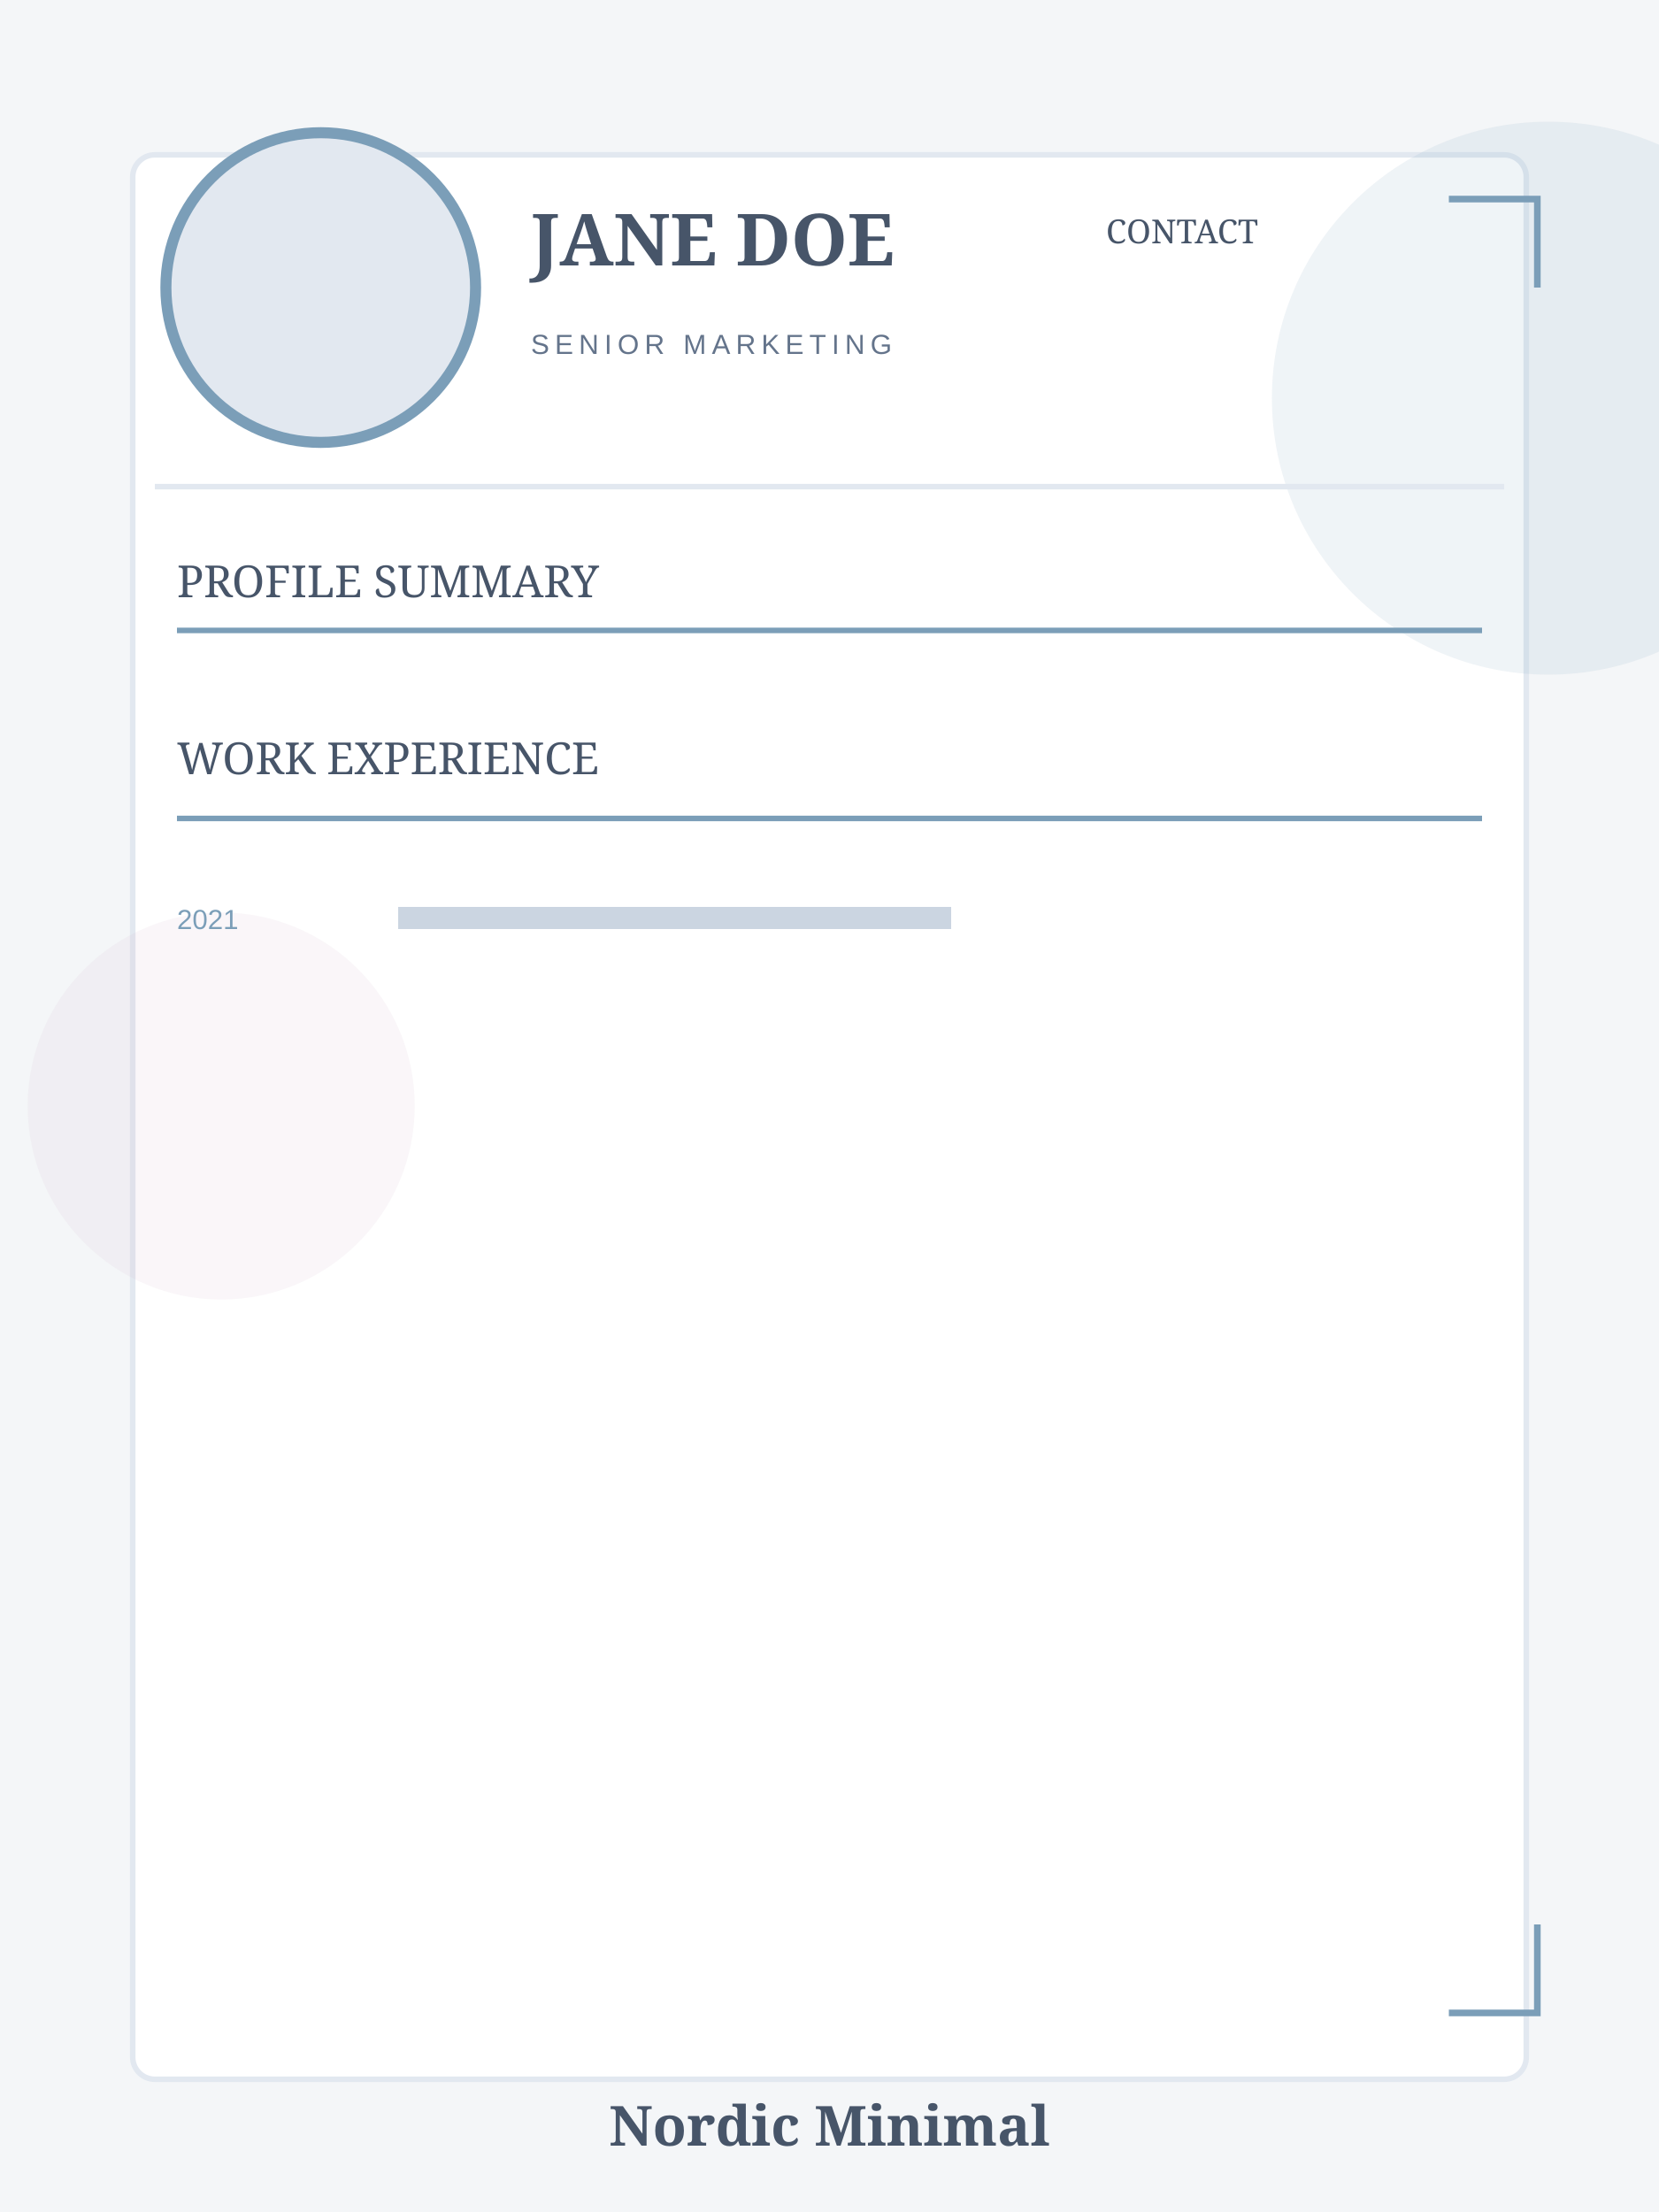
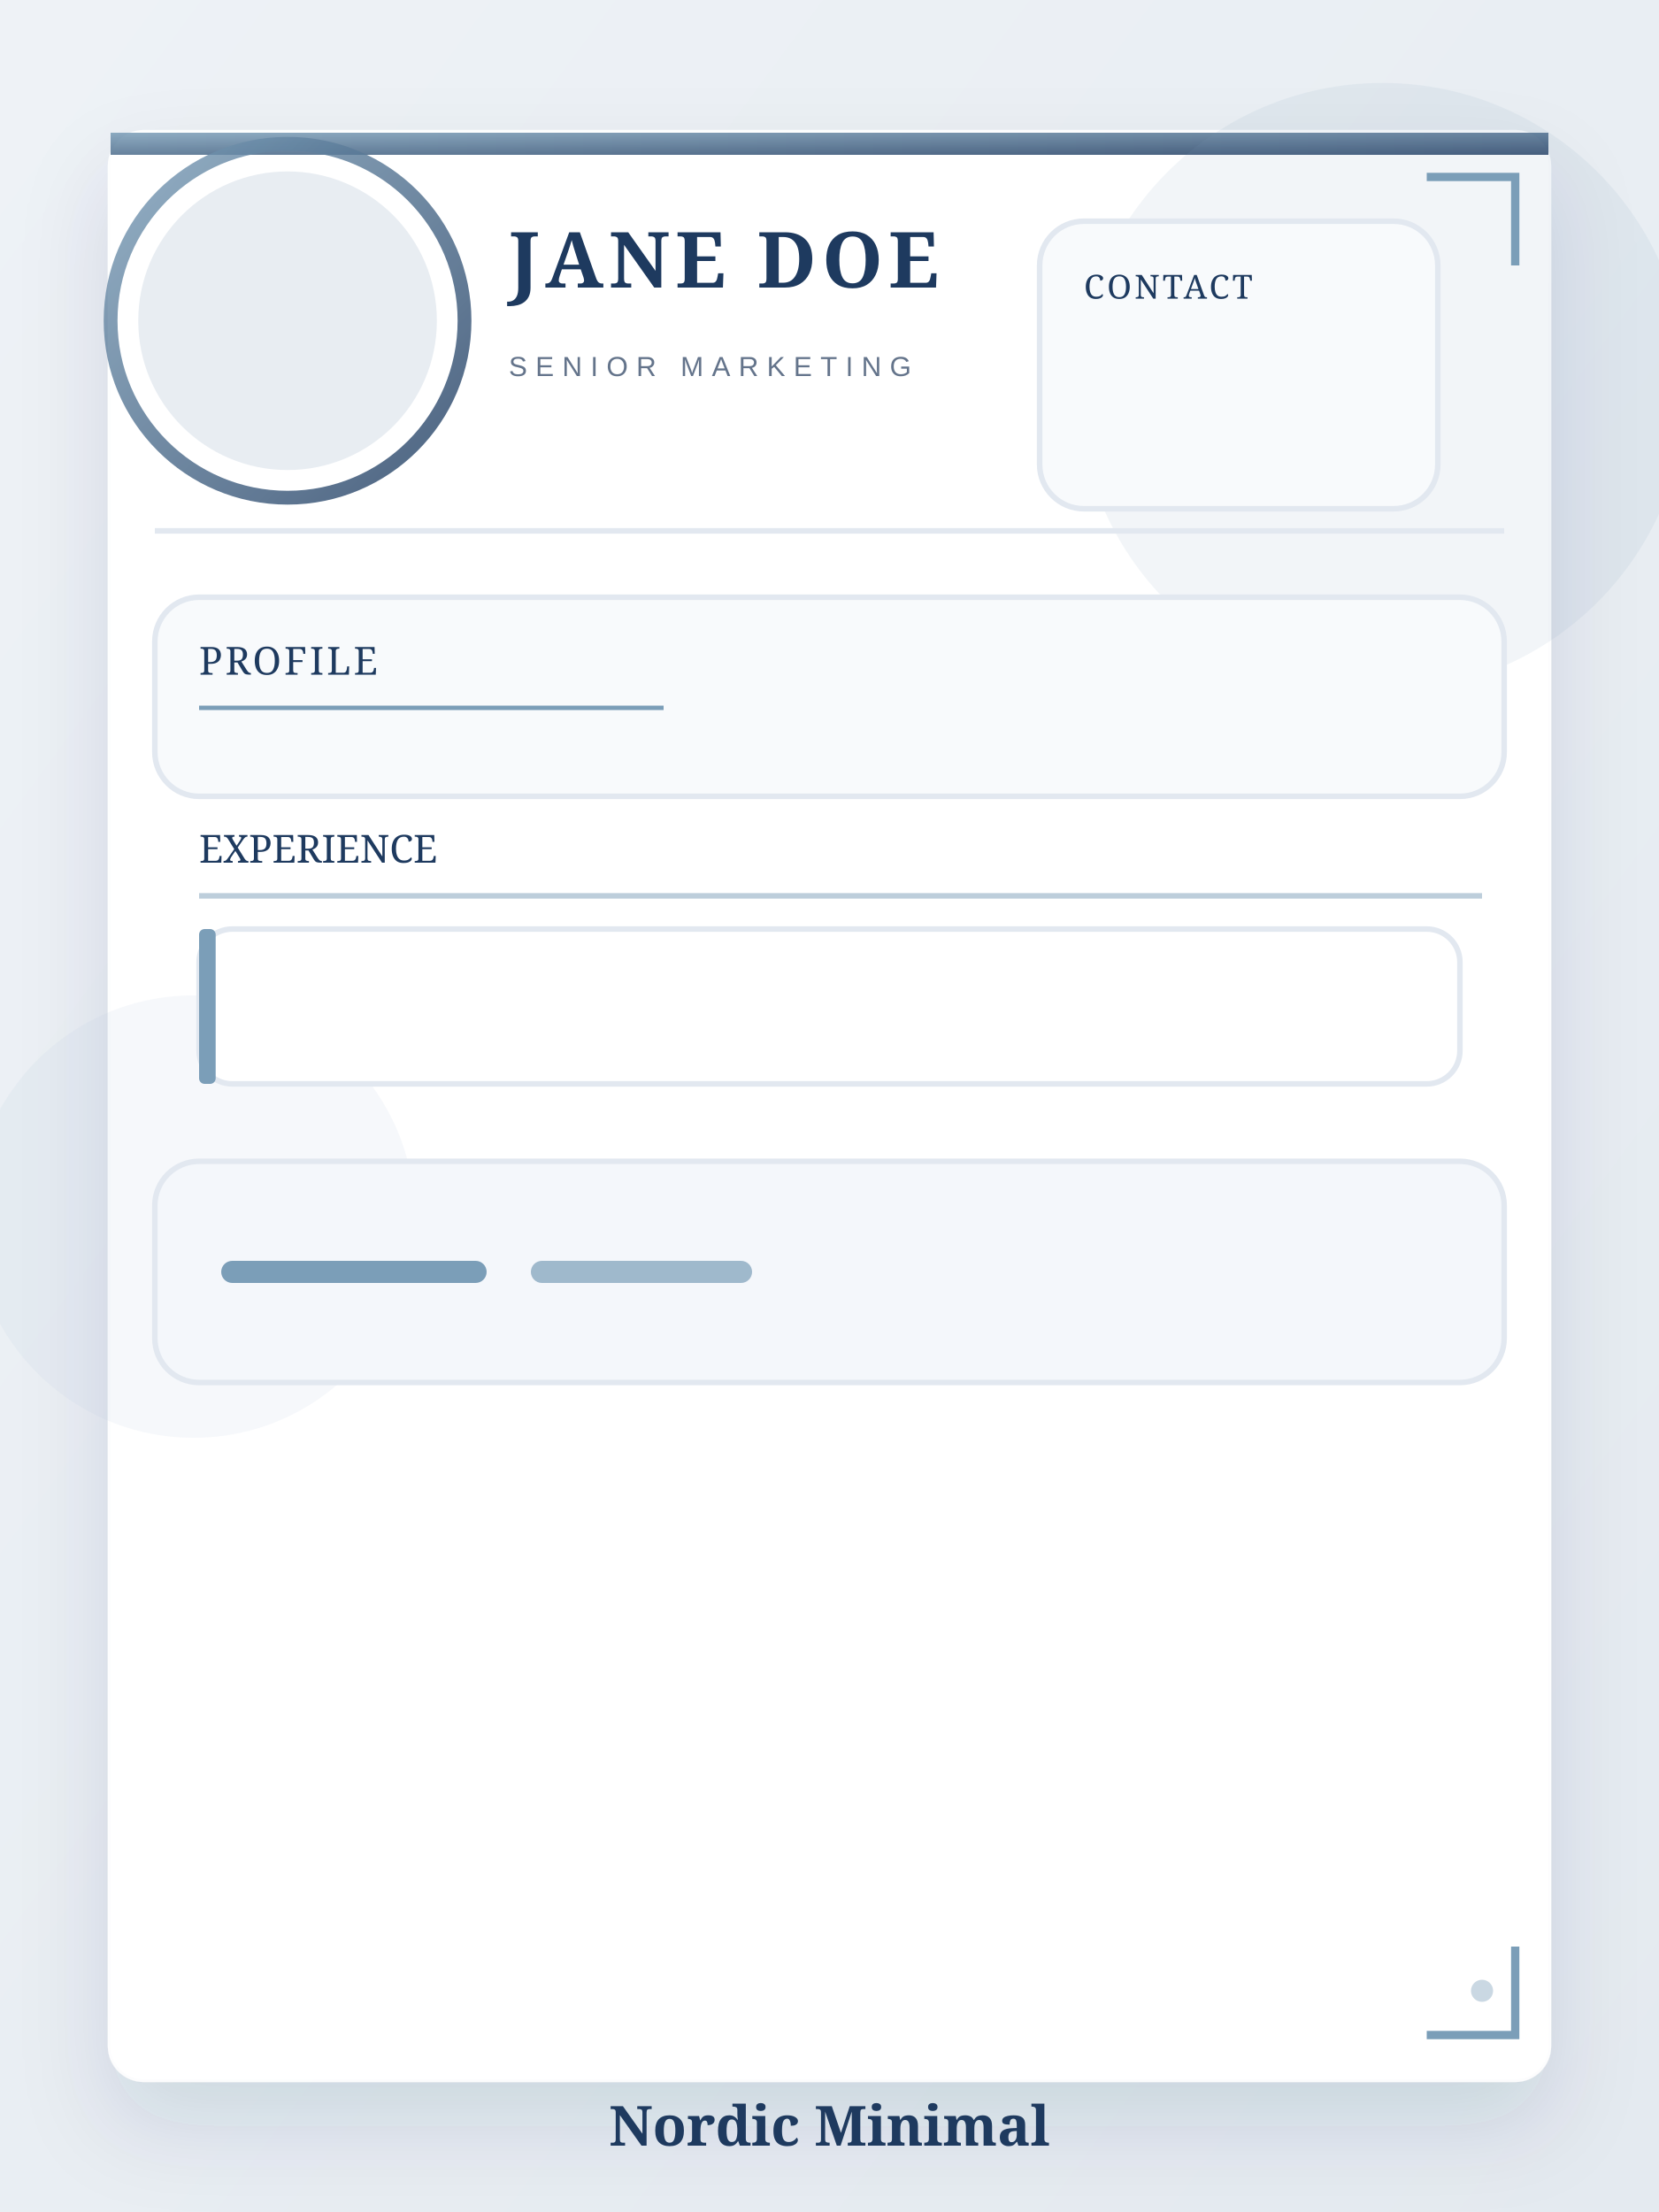
<svg xmlns="http://www.w3.org/2000/svg" width="300" height="400">
-   <rect width="300" height="400" fill="#f4f6f8" />
-   <rect x="24" y="28" width="252" height="348" rx="4" fill="#fff" stroke="#e2e8f0" />
-   <circle cx="280" cy="72" r="50" fill="#7b9eb8" opacity="0.12" />
-   <circle cx="40" cy="200" r="35" fill="#c8a8c0" opacity="0.1" />
-   <circle cx="58" cy="52" r="28" fill="#e2e8f0" stroke="#7b9eb8" stroke-width="2" />
-   <text x="96" y="48" font-family="Georgia,serif" font-size="13" font-weight="bold" fill="#475569">JANE DOE</text>
-   <text x="96" y="64" font-family="Arial,sans-serif" font-size="5" fill="#64748b" letter-spacing="1">SENIOR MARKETING</text>
-   <text x="200" y="44" font-family="Georgia,serif" font-size="6" fill="#475569">CONTACT</text>
-   <line x1="28" y1="88" x2="272" y2="88" stroke="#e2e8f0" />
-   <text x="32" y="108" font-family="Georgia,serif" font-size="8" fill="#475569">PROFILE SUMMARY</text>
-   <line x1="32" y1="114" x2="268" y2="114" stroke="#7b9eb8" />
-   <line x1="32" y1="148" x2="268" y2="148" stroke="#7b9eb8" />
-   <text x="32" y="140" font-family="Georgia,serif" font-size="8" fill="#475569">WORK EXPERIENCE</text>
-   <text x="32" y="168" font-family="Arial,sans-serif" font-size="5" fill="#7b9eb8">2021</text>
-   <rect x="72" y="164" width="100" height="4" fill="#cbd5e1" />
-   <polyline points="262,36 278,36 278,52" fill="none" stroke="#7b9eb8" stroke-width="1.2" />
-   <polyline points="262,364 278,364 278,348" fill="none" stroke="#7b9eb8" stroke-width="1.2" />
-   <text x="150" y="388" text-anchor="middle" font-family="Georgia,serif" font-size="10" font-weight="600" fill="#475569">Nordic Minimal</text>
+   <defs>
+     <linearGradient id="nm-bg" x1="0%" y1="0%" x2="100%" y2="100%">
+       <stop offset="0%" stop-color="#eef2f6" />
+       <stop offset="100%" stop-color="#e4eaf0" />
+     </linearGradient>
+     <linearGradient id="nm-ring" x1="0%" y1="0%" x2="100%" y2="100%">
+       <stop offset="0%" stop-color="#7b9eb8" />
+       <stop offset="100%" stop-color="#1e3a5f" />
+     </linearGradient>
+     <filter id="nm-shadow" x="-20%" y="-20%" width="140%" height="140%">
+       <feDropShadow dx="0" dy="8" stdDeviation="8" flood-color="#1e3a5f" flood-opacity="0.12" />
+     </filter>
+   </defs>
+   <rect width="300" height="400" fill="url(#nm-bg)" />
+   <rect x="20" y="24" width="260" height="352" rx="6" fill="#fff" filter="url(#nm-shadow)" stroke="rgba(255,255,255,0.9)" />
+   <rect x="20" y="24" width="260" height="4" fill="url(#nm-ring)" opacity="0.85" />
+   <circle cx="250" cy="70" r="55" fill="#7b9eb8" opacity="0.1" />
+   <circle cx="35" cy="220" r="40" fill="#b4c3dc" opacity="0.12" />
+   <circle cx="52" cy="58" r="32" fill="none" stroke="url(#nm-ring)" stroke-width="2.5" opacity="0.8" />
+   <circle cx="52" cy="58" r="28" fill="#e8edf2" stroke="#fff" stroke-width="2" />
+   <text x="92" y="52" font-family="Georgia,serif" font-size="14" font-weight="600" fill="#1e3a5f" letter-spacing="1">JANE DOE</text>
+   <text x="92" y="68" font-family="Arial,sans-serif" font-size="5" fill="#64748b" letter-spacing="1.5">SENIOR MARKETING</text>
+   <rect x="188" y="40" width="72" height="52" rx="8" fill="#f8fafc" stroke="#e2e8f0" />
+   <text x="196" y="54" font-family="Georgia,serif" font-size="6" fill="#1e3a5f" letter-spacing="0.5">CONTACT</text>
+   <line x1="28" y1="96" x2="272" y2="96" stroke="#e2e8f0" />
+   <rect x="28" y="108" width="244" height="36" rx="8" fill="#f8fafc" stroke="#e2e8f0" />
+   <text x="36" y="122" font-family="Georgia,serif" font-size="7" fill="#1e3a5f" letter-spacing="0.5">PROFILE</text>
+   <line x1="36" y1="128" x2="120" y2="128" stroke="#7b9eb8" stroke-width="0.8" />
+   <text x="36" y="156" font-family="Georgia,serif" font-size="7" fill="#1e3a5f">EXPERIENCE</text>
+   <line x1="36" y1="162" x2="268" y2="162" stroke="#7b9eb8" opacity="0.5" />
+   <rect x="36" y="168" width="228" height="28" rx="6" fill="#fff" stroke="#e2e8f0" />
+   <rect x="36" y="168" width="3" height="28" rx="1" fill="#7b9eb8" />
+   <rect x="28" y="210" width="244" height="40" rx="8" fill="#f4f7fb" stroke="#e2e8f0" />
+   <rect x="40" y="228" width="48" height="4" rx="2" fill="#7b9eb8" />
+   <rect x="96" y="228" width="40" height="4" rx="2" fill="#7b9eb8" opacity="0.7" />
+   <polyline points="258,32 274,32 274,48" fill="none" stroke="#7b9eb8" stroke-width="1.5" />
+   <polyline points="258,368 274,368 274,352" fill="none" stroke="#7b9eb8" stroke-width="1.5" />
+   <circle cx="268" cy="360" r="2" fill="#7b9eb8" opacity="0.4" />
+   <text x="150" y="388" text-anchor="middle" font-family="Georgia,serif" font-size="10" font-weight="600" fill="#1e3a5f">Nordic Minimal</text>
</svg>
